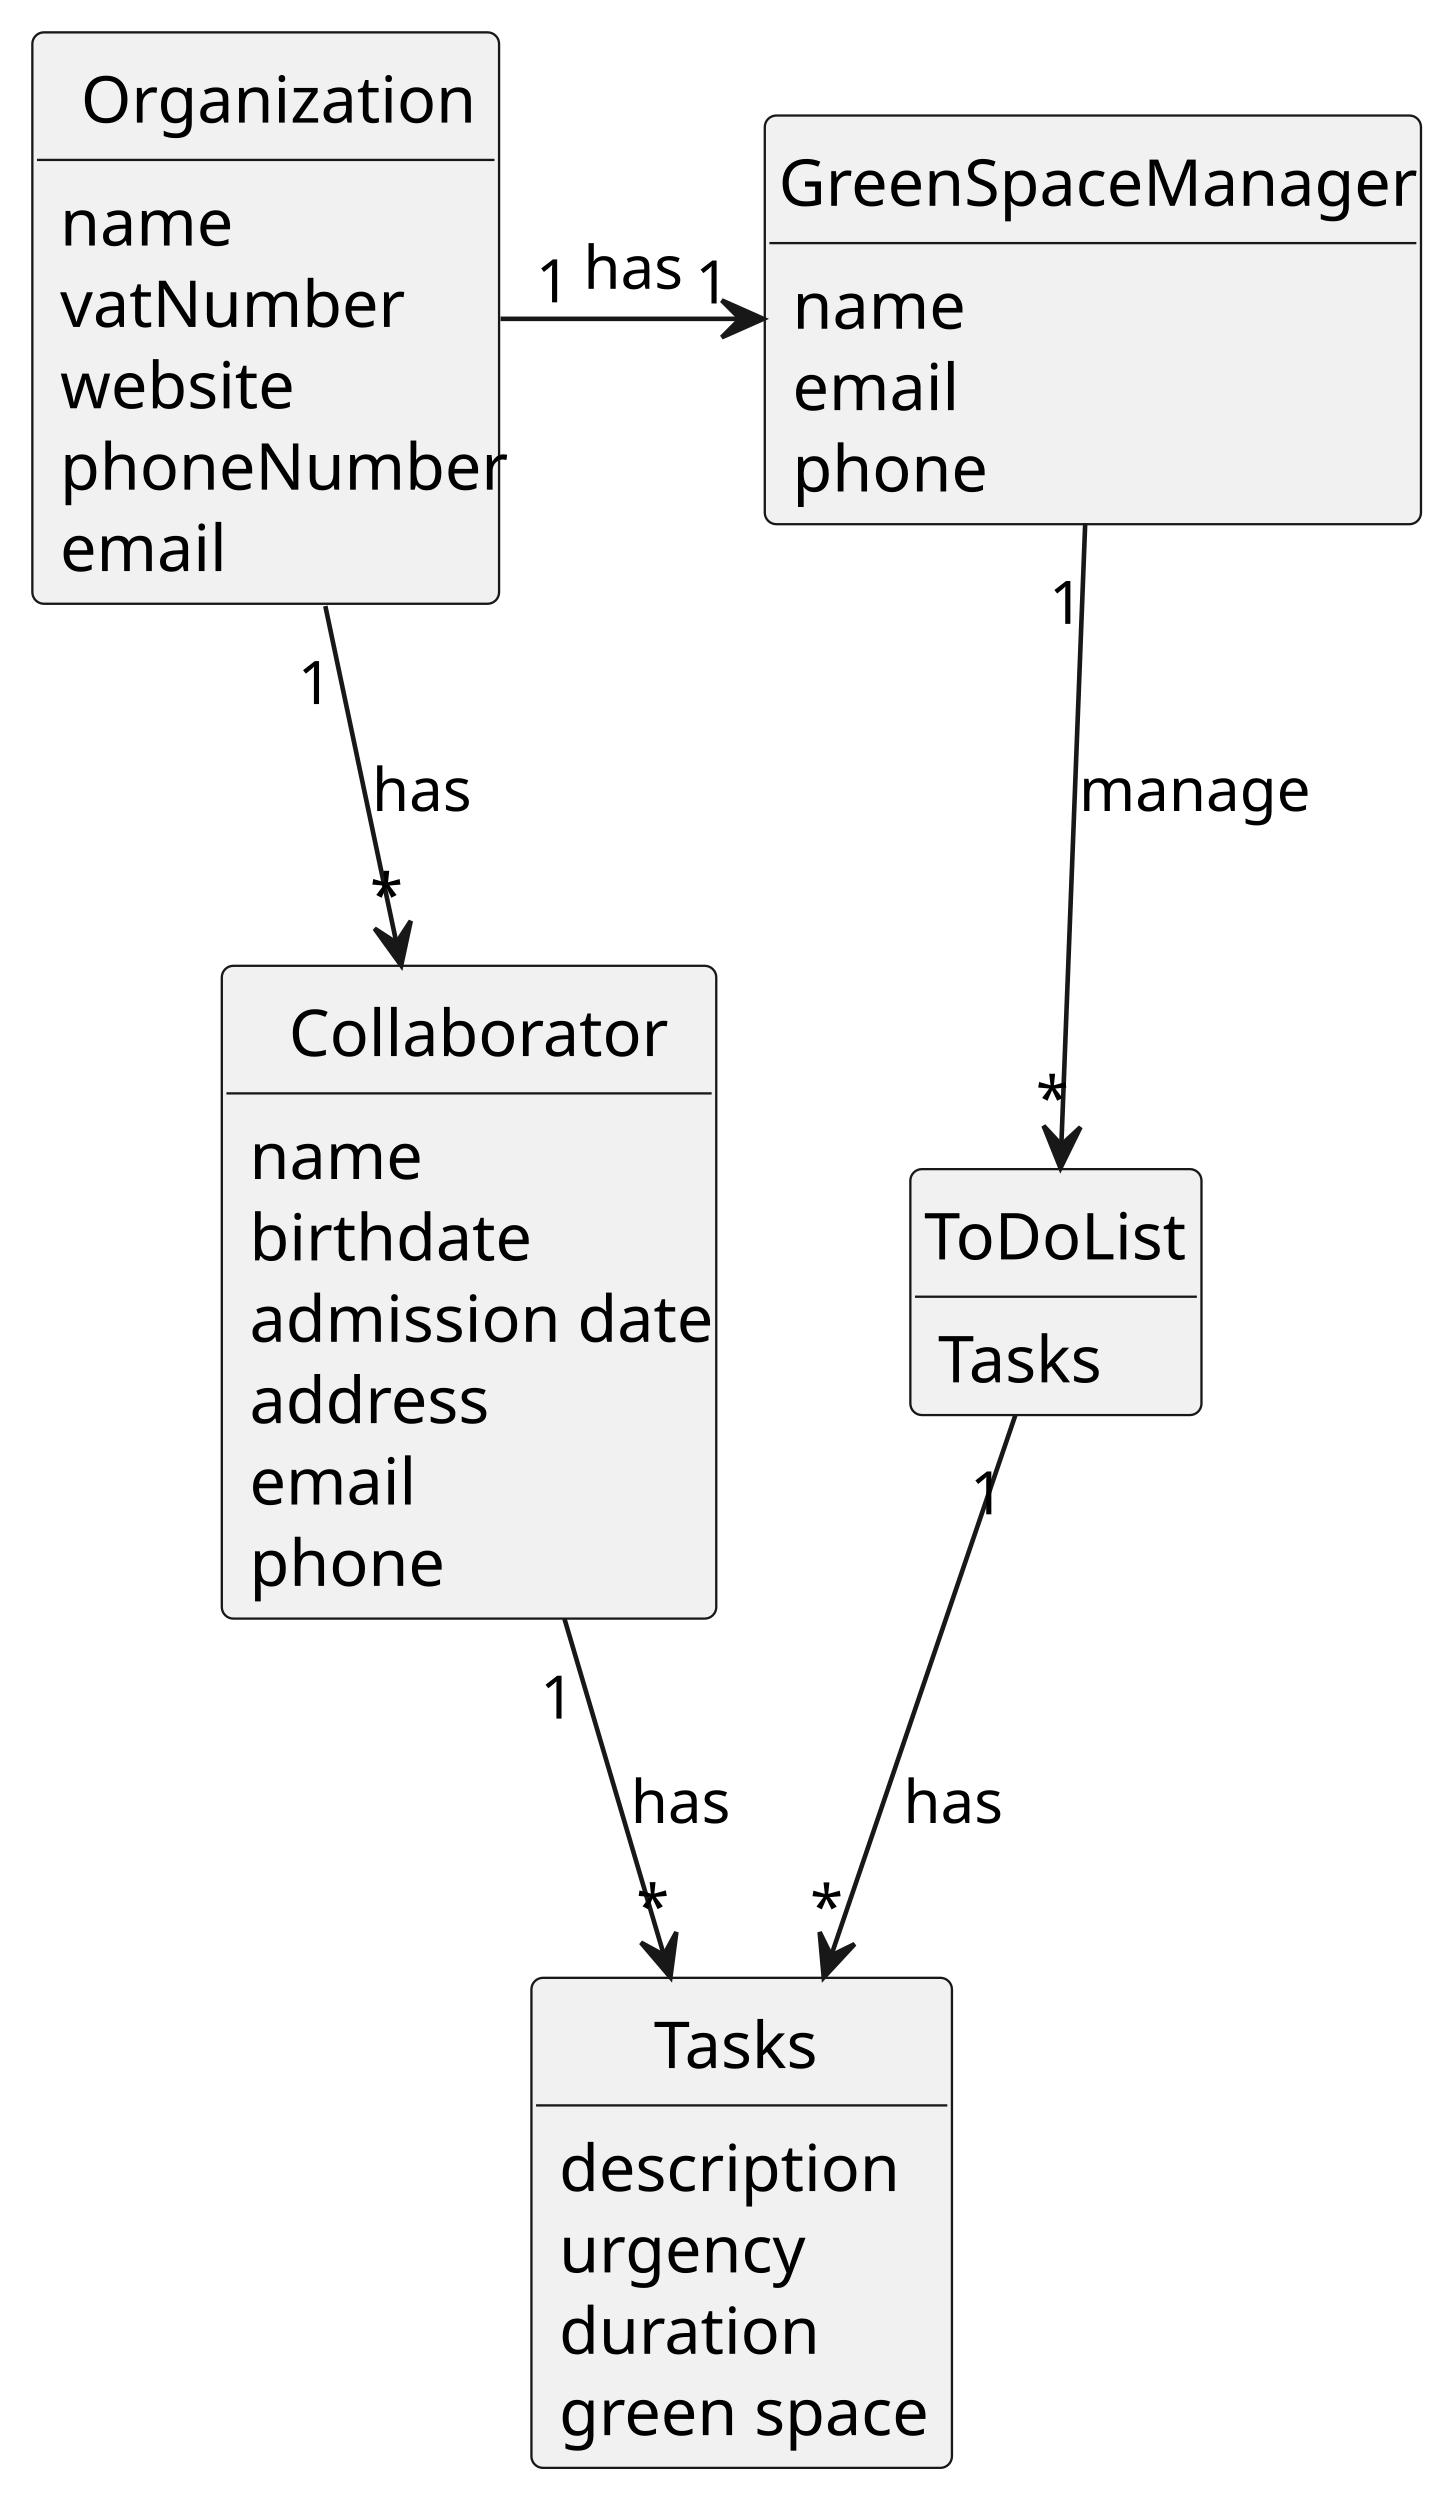
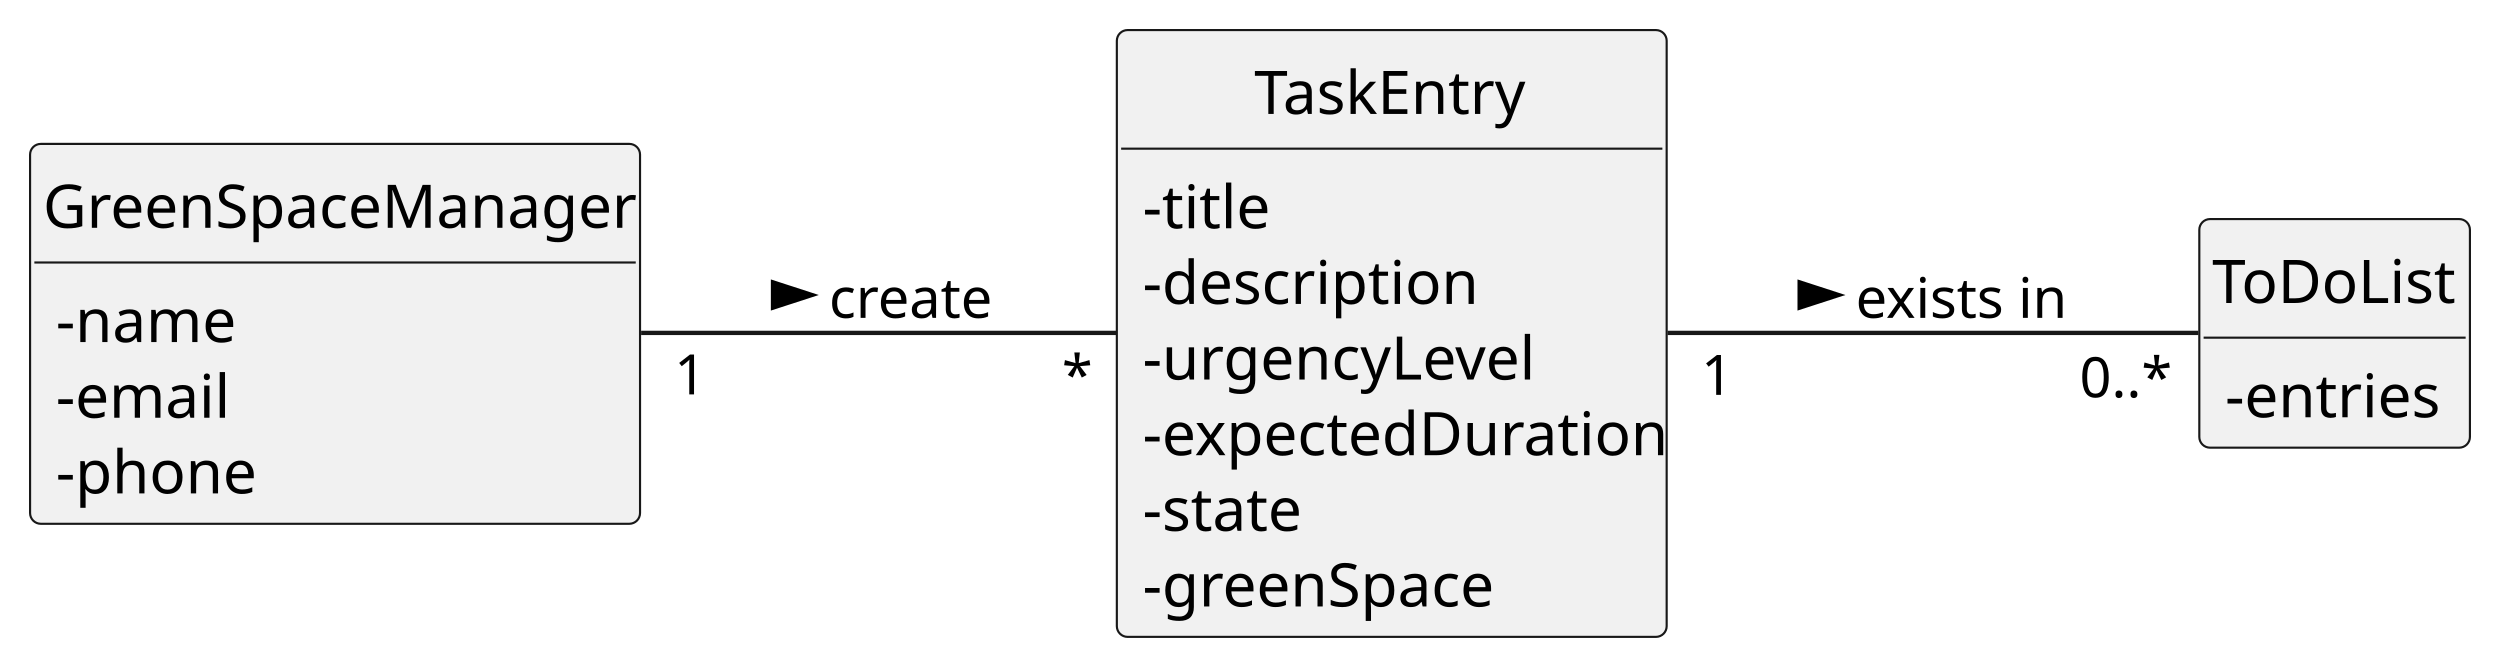
- <svg xmlns="http://www.w3.org/2000/svg" contentStyleType="text/css" height="541px" preserveAspectRatio="none" style="width:314px;height:541px;background:#FFFFFF;" version="1.1" viewBox="0 0 314 541" width="314px" zoomAndPan="magnify">
+ <svg xmlns="http://www.w3.org/2000/svg" contentStyleType="text/css" height="155px" preserveAspectRatio="none" style="width:582px;height:155px;background:#FFFFFF;" version="1.1" viewBox="0 0 582 155" width="582px" zoomAndPan="magnify">
  <defs />
  <g>
-     <g id="elem_Organization">
-       <rect codeLine="11" fill="#F1F1F1" height="123.656" id="Organization" rx="2.5" ry="2.5" style="stroke:#181818;stroke-width:0.5;" width="101" x="7" y="7" />
-       <text fill="#000000" font-family="sans-serif" font-size="14" lengthAdjust="spacing" textLength="80" x="17.5" y="26.533">Organization</text>
-       <line style="stroke:#181818;stroke-width:0.5;" x1="8" x2="107" y1="34.609" y2="34.609" />
-       <text fill="#000000" font-family="sans-serif" font-size="14" lengthAdjust="spacing" textLength="35" x="13" y="53.143">name</text>
-       <text fill="#000000" font-family="sans-serif" font-size="14" lengthAdjust="spacing" textLength="68" x="13" y="70.752">vatNumber</text>
-       <text fill="#000000" font-family="sans-serif" font-size="14" lengthAdjust="spacing" textLength="47" x="13" y="88.361">website</text>
-       <text fill="#000000" font-family="sans-serif" font-size="14" lengthAdjust="spacing" textLength="89" x="13" y="105.971">phoneNumber</text>
-       <text fill="#000000" font-family="sans-serif" font-size="14" lengthAdjust="spacing" textLength="33" x="13" y="123.58">email</text>
+     <g id="elem_TaskEntry">
+       <rect codeLine="14" fill="#F1F1F1" height="141.266" id="TaskEntry" rx="2.5" ry="2.5" style="stroke:#181818;stroke-width:0.5;" width="128" x="260" y="7" />
+       <text fill="#000000" font-family="sans-serif" font-size="14" lengthAdjust="spacing" textLength="64" x="292" y="26.533">TaskEntry</text>
+       <line style="stroke:#181818;stroke-width:0.5;" x1="261" x2="387" y1="34.609" y2="34.609" />
+       <text fill="#000000" font-family="sans-serif" font-size="14" lengthAdjust="spacing" textLength="27" x="266" y="53.143">-title</text>
+       <text fill="#000000" font-family="sans-serif" font-size="14" lengthAdjust="spacing" textLength="74" x="266" y="70.752">-description</text>
+       <text fill="#000000" font-family="sans-serif" font-size="14" lengthAdjust="spacing" textLength="90" x="266" y="88.361">-urgencyLevel</text>
+       <text fill="#000000" font-family="sans-serif" font-size="14" lengthAdjust="spacing" textLength="116" x="266" y="105.971">-expectedDuration</text>
+       <text fill="#000000" font-family="sans-serif" font-size="14" lengthAdjust="spacing" textLength="36" x="266" y="123.58">-state</text>
+       <text fill="#000000" font-family="sans-serif" font-size="14" lengthAdjust="spacing" textLength="82" x="266" y="141.19">-greenSpace</text>
    </g>
-     <g id="elem_Tasks">
-       <rect codeLine="19" fill="#F1F1F1" height="106.047" id="Tasks" rx="2.5" ry="2.5" style="stroke:#181818;stroke-width:0.5;" width="91" x="115" y="428" />
-       <text fill="#000000" font-family="sans-serif" font-size="14" lengthAdjust="spacing" textLength="38" x="141.5" y="447.533">Tasks</text>
-       <line style="stroke:#181818;stroke-width:0.5;" x1="116" x2="205" y1="455.609" y2="455.609" />
-       <text fill="#000000" font-family="sans-serif" font-size="14" lengthAdjust="spacing" textLength="69" x="121" y="474.143">description</text>
-       <text fill="#000000" font-family="sans-serif" font-size="14" lengthAdjust="spacing" textLength="51" x="121" y="491.752">urgency</text>
-       <text fill="#000000" font-family="sans-serif" font-size="14" lengthAdjust="spacing" textLength="52" x="121" y="509.361">duration</text>
-       <text fill="#000000" font-family="sans-serif" font-size="14" lengthAdjust="spacing" textLength="79" x="121" y="526.971">green space</text>
+     <g id="elem_GreenSpaceManager">
+       <rect codeLine="24" fill="#F1F1F1" height="88.438" id="GreenSpaceManager" rx="2.5" ry="2.5" style="stroke:#181818;stroke-width:0.5;" width="142" x="7" y="33.5" />
+       <text fill="#000000" font-family="sans-serif" font-size="14" lengthAdjust="spacing" textLength="136" x="10" y="53.033">GreenSpaceManager</text>
+       <line style="stroke:#181818;stroke-width:0.5;" x1="8" x2="148" y1="61.109" y2="61.109" />
+       <text fill="#000000" font-family="sans-serif" font-size="14" lengthAdjust="spacing" textLength="40" x="13" y="79.643">-name</text>
+       <text fill="#000000" font-family="sans-serif" font-size="14" lengthAdjust="spacing" textLength="38" x="13" y="97.252">-email</text>
+       <text fill="#000000" font-family="sans-serif" font-size="14" lengthAdjust="spacing" textLength="45" x="13" y="114.861">-phone</text>
    </g>
    <g id="elem_ToDoList">
-       <rect codeLine="26" fill="#F1F1F1" height="53.219" id="ToDoList" rx="2.5" ry="2.5" style="stroke:#181818;stroke-width:0.5;" width="63" x="197" y="253" />
-       <text fill="#000000" font-family="sans-serif" font-size="14" lengthAdjust="spacing" textLength="57" x="200" y="272.533">ToDoList</text>
-       <line style="stroke:#181818;stroke-width:0.5;" x1="198" x2="259" y1="280.609" y2="280.609" />
-       <text fill="#000000" font-family="sans-serif" font-size="14" lengthAdjust="spacing" textLength="38" x="203" y="299.143">Tasks</text>
+       <rect codeLine="32" fill="#F1F1F1" height="53.219" id="ToDoList" rx="2.5" ry="2.5" style="stroke:#181818;stroke-width:0.5;" width="63" x="512" y="51" />
+       <text fill="#000000" font-family="sans-serif" font-size="14" lengthAdjust="spacing" textLength="57" x="515" y="70.533">ToDoList</text>
+       <line style="stroke:#181818;stroke-width:0.5;" x1="513" x2="574" y1="78.609" y2="78.609" />
+       <text fill="#000000" font-family="sans-serif" font-size="14" lengthAdjust="spacing" textLength="48" x="518" y="97.143">-entries</text>
    </g>
-     <g id="elem_GreenSpaceManager">
-       <rect codeLine="30" fill="#F1F1F1" height="88.438" id="GreenSpaceManager" rx="2.5" ry="2.5" style="stroke:#181818;stroke-width:0.5;" width="142" x="165.5" y="25" />
-       <text fill="#000000" font-family="sans-serif" font-size="14" lengthAdjust="spacing" textLength="136" x="168.5" y="44.533">GreenSpaceManager</text>
-       <line style="stroke:#181818;stroke-width:0.5;" x1="166.5" x2="306.5" y1="52.609" y2="52.609" />
-       <text fill="#000000" font-family="sans-serif" font-size="14" lengthAdjust="spacing" textLength="35" x="171.5" y="71.143">name</text>
-       <text fill="#000000" font-family="sans-serif" font-size="14" lengthAdjust="spacing" textLength="33" x="171.5" y="88.752">email</text>
-       <text fill="#000000" font-family="sans-serif" font-size="14" lengthAdjust="spacing" textLength="40" x="171.5" y="106.361">phone</text>
+     <g id="link_GreenSpaceManager_TaskEntry">
+       <path codeLine="36" d="M149.25,77.5 C184.16,77.5 226.02,77.5 259.9,77.5 " fill="none" id="GreenSpaceManager-TaskEntry" style="stroke:#181818;stroke-width:1.0;" />
+       <polygon fill="#000000" points="189,68.676,179.955,65.737,179.955,71.615,189,68.676" style="stroke:#000000;stroke-width:1.0;" />
+       <text fill="#000000" font-family="sans-serif" font-size="13" lengthAdjust="spacing" textLength="36" x="193" y="73.995">create</text>
+       <text fill="#000000" font-family="sans-serif" font-size="13" lengthAdjust="spacing" textLength="7" x="156.959" y="91.816">1</text>
+       <text fill="#000000" font-family="sans-serif" font-size="13" lengthAdjust="spacing" textLength="5" x="247.199" y="91.925">*</text>
    </g>
-     <g id="elem_Collaborator">
-       <rect codeLine="36" fill="#F1F1F1" height="141.266" id="Collaborator" rx="2.5" ry="2.5" style="stroke:#181818;stroke-width:0.5;" width="107" x="48" y="209" />
-       <text fill="#000000" font-family="sans-serif" font-size="14" lengthAdjust="spacing" textLength="78" x="62.5" y="228.533">Collaborator</text>
-       <line style="stroke:#181818;stroke-width:0.5;" x1="49" x2="154" y1="236.609" y2="236.609" />
-       <text fill="#000000" font-family="sans-serif" font-size="14" lengthAdjust="spacing" textLength="35" x="54" y="255.143">name</text>
-       <text fill="#000000" font-family="sans-serif" font-size="14" lengthAdjust="spacing" textLength="56" x="54" y="272.752">birthdate</text>
-       <text fill="#000000" font-family="sans-serif" font-size="14" lengthAdjust="spacing" textLength="95" x="54" y="290.361">admission date</text>
-       <text fill="#000000" font-family="sans-serif" font-size="14" lengthAdjust="spacing" textLength="51" x="54" y="307.971">address</text>
-       <text fill="#000000" font-family="sans-serif" font-size="14" lengthAdjust="spacing" textLength="33" x="54" y="325.58">email</text>
-       <text fill="#000000" font-family="sans-serif" font-size="14" lengthAdjust="spacing" textLength="40" x="54" y="343.19">phone</text>
-     </g>
-     <g id="link_Organization_Collaborator">
-       <path codeLine="45" d="M70.4,131.15 C75.21,153.92 80.72,180.02 85.75,203.87 " fill="none" id="Organization-to-Collaborator" style="stroke:#181818;stroke-width:1.0;" />
-       <polygon fill="#181818" points="86.82,208.92,88.886,199.29,85.793,204.027,81.056,200.934,86.82,208.92" style="stroke:#181818;stroke-width:1.0;" />
-       <text fill="#000000" font-family="sans-serif" font-size="13" lengthAdjust="spacing" textLength="21" x="80.5" y="175.495">has</text>
-       <text fill="#000000" font-family="sans-serif" font-size="13" lengthAdjust="spacing" textLength="7" x="64.428" y="152.356">1</text>
-       <text fill="#000000" font-family="sans-serif" font-size="13" lengthAdjust="spacing" textLength="5" x="80.048" y="198.316">*</text>
-     </g>
-     <g id="link_Organization_GreenSpaceManager">
-       <path codeLine="46" d="M108.32,69 C124.33,69 142.4,69 159.8,69 " fill="none" id="Organization-to-GreenSpaceManager" style="stroke:#181818;stroke-width:1.0;" />
-       <polygon fill="#181818" points="165.18,69,156.18,65,160.18,69,156.18,73,165.18,69" style="stroke:#181818;stroke-width:1.0;" />
-       <text fill="#000000" font-family="sans-serif" font-size="13" lengthAdjust="spacing" textLength="21" x="126.25" y="62.495">has</text>
-       <text fill="#000000" font-family="sans-serif" font-size="13" lengthAdjust="spacing" textLength="7" x="115.959" y="65.419">1</text>
-       <text fill="#000000" font-family="sans-serif" font-size="13" lengthAdjust="spacing" textLength="7" x="150.464" y="65.666">1</text>
-     </g>
-     <g id="link_Collaborator_Tasks">
-       <path codeLine="47" d="M122.14,350.28 C129.15,373.99 136.9,400.19 143.59,422.81 " fill="none" id="Collaborator-to-Tasks" style="stroke:#181818;stroke-width:1.0;" />
-       <polygon fill="#181818" points="145.08,427.87,146.365,418.105,143.663,423.075,138.693,420.373,145.08,427.87" style="stroke:#181818;stroke-width:1.0;" />
-       <text fill="#000000" font-family="sans-serif" font-size="13" lengthAdjust="spacing" textLength="21" x="136.5" y="394.495">has</text>
-       <text fill="#000000" font-family="sans-serif" font-size="13" lengthAdjust="spacing" textLength="7" x="116.908" y="371.904">1</text>
-       <text fill="#000000" font-family="sans-serif" font-size="13" lengthAdjust="spacing" textLength="5" x="137.672" y="417.171">*</text>
-     </g>
-     <g id="link_GreenSpaceManager_ToDoList">
-       <path codeLine="48" d="M234.84,113.2 C233.3,153.33 231.05,212.1 229.68,247.68 " fill="none" id="GreenSpaceManager-to-ToDoList" style="stroke:#181818;stroke-width:1.0;" />
-       <polygon fill="#181818" points="229.49,252.76,233.821,243.915,229.676,247.763,225.827,243.618,229.49,252.76" style="stroke:#181818;stroke-width:1.0;" />
-       <text fill="#000000" font-family="sans-serif" font-size="13" lengthAdjust="spacing" textLength="46" x="233.5" y="175.495">manage</text>
-       <text fill="#000000" font-family="sans-serif" font-size="13" lengthAdjust="spacing" textLength="7" x="227.018" y="135.008">1</text>
-       <text fill="#000000" font-family="sans-serif" font-size="13" lengthAdjust="spacing" textLength="5" x="224.141" y="242.237">*</text>
-     </g>
-     <g id="link_ToDoList_Tasks">
-       <path codeLine="49" d="M219.75,306.17 C209.76,335.48 193.11,384.34 180,422.8 " fill="none" id="ToDoList-to-Tasks" style="stroke:#181818;stroke-width:1.0;" />
-       <polygon fill="#181818" points="178.25,427.92,184.943,420.695,179.865,423.188,177.372,418.11,178.25,427.92" style="stroke:#181818;stroke-width:1.0;" />
-       <text fill="#000000" font-family="sans-serif" font-size="13" lengthAdjust="spacing" textLength="21" x="195.5" y="394.495">has</text>
-       <text fill="#000000" font-family="sans-serif" font-size="13" lengthAdjust="spacing" textLength="7" x="209.917" y="327.698">1</text>
-       <text fill="#000000" font-family="sans-serif" font-size="13" lengthAdjust="spacing" textLength="5" x="175.299" y="417.228">*</text>
+     <g id="link_TaskEntry_ToDoList">
+       <path codeLine="37" d="M388.2,77.5 C428.84,77.5 479.83,77.5 511.8,77.5 " fill="none" id="TaskEntry-ToDoList" style="stroke:#181818;stroke-width:1.0;" />
+       <polygon fill="#000000" points="428,68.676,418.955,65.737,418.955,71.615,428,68.676" style="stroke:#000000;stroke-width:1.0;" />
+       <text fill="#000000" font-family="sans-serif" font-size="13" lengthAdjust="spacing" textLength="49" x="432" y="73.995">exists in</text>
+       <text fill="#000000" font-family="sans-serif" font-size="13" lengthAdjust="spacing" textLength="7" x="396.028" y="91.925">1</text>
+       <text fill="#000000" font-family="sans-serif" font-size="13" lengthAdjust="spacing" textLength="20" x="484.112" y="92.482">0..*</text>
    </g>
  </g>
</svg>
